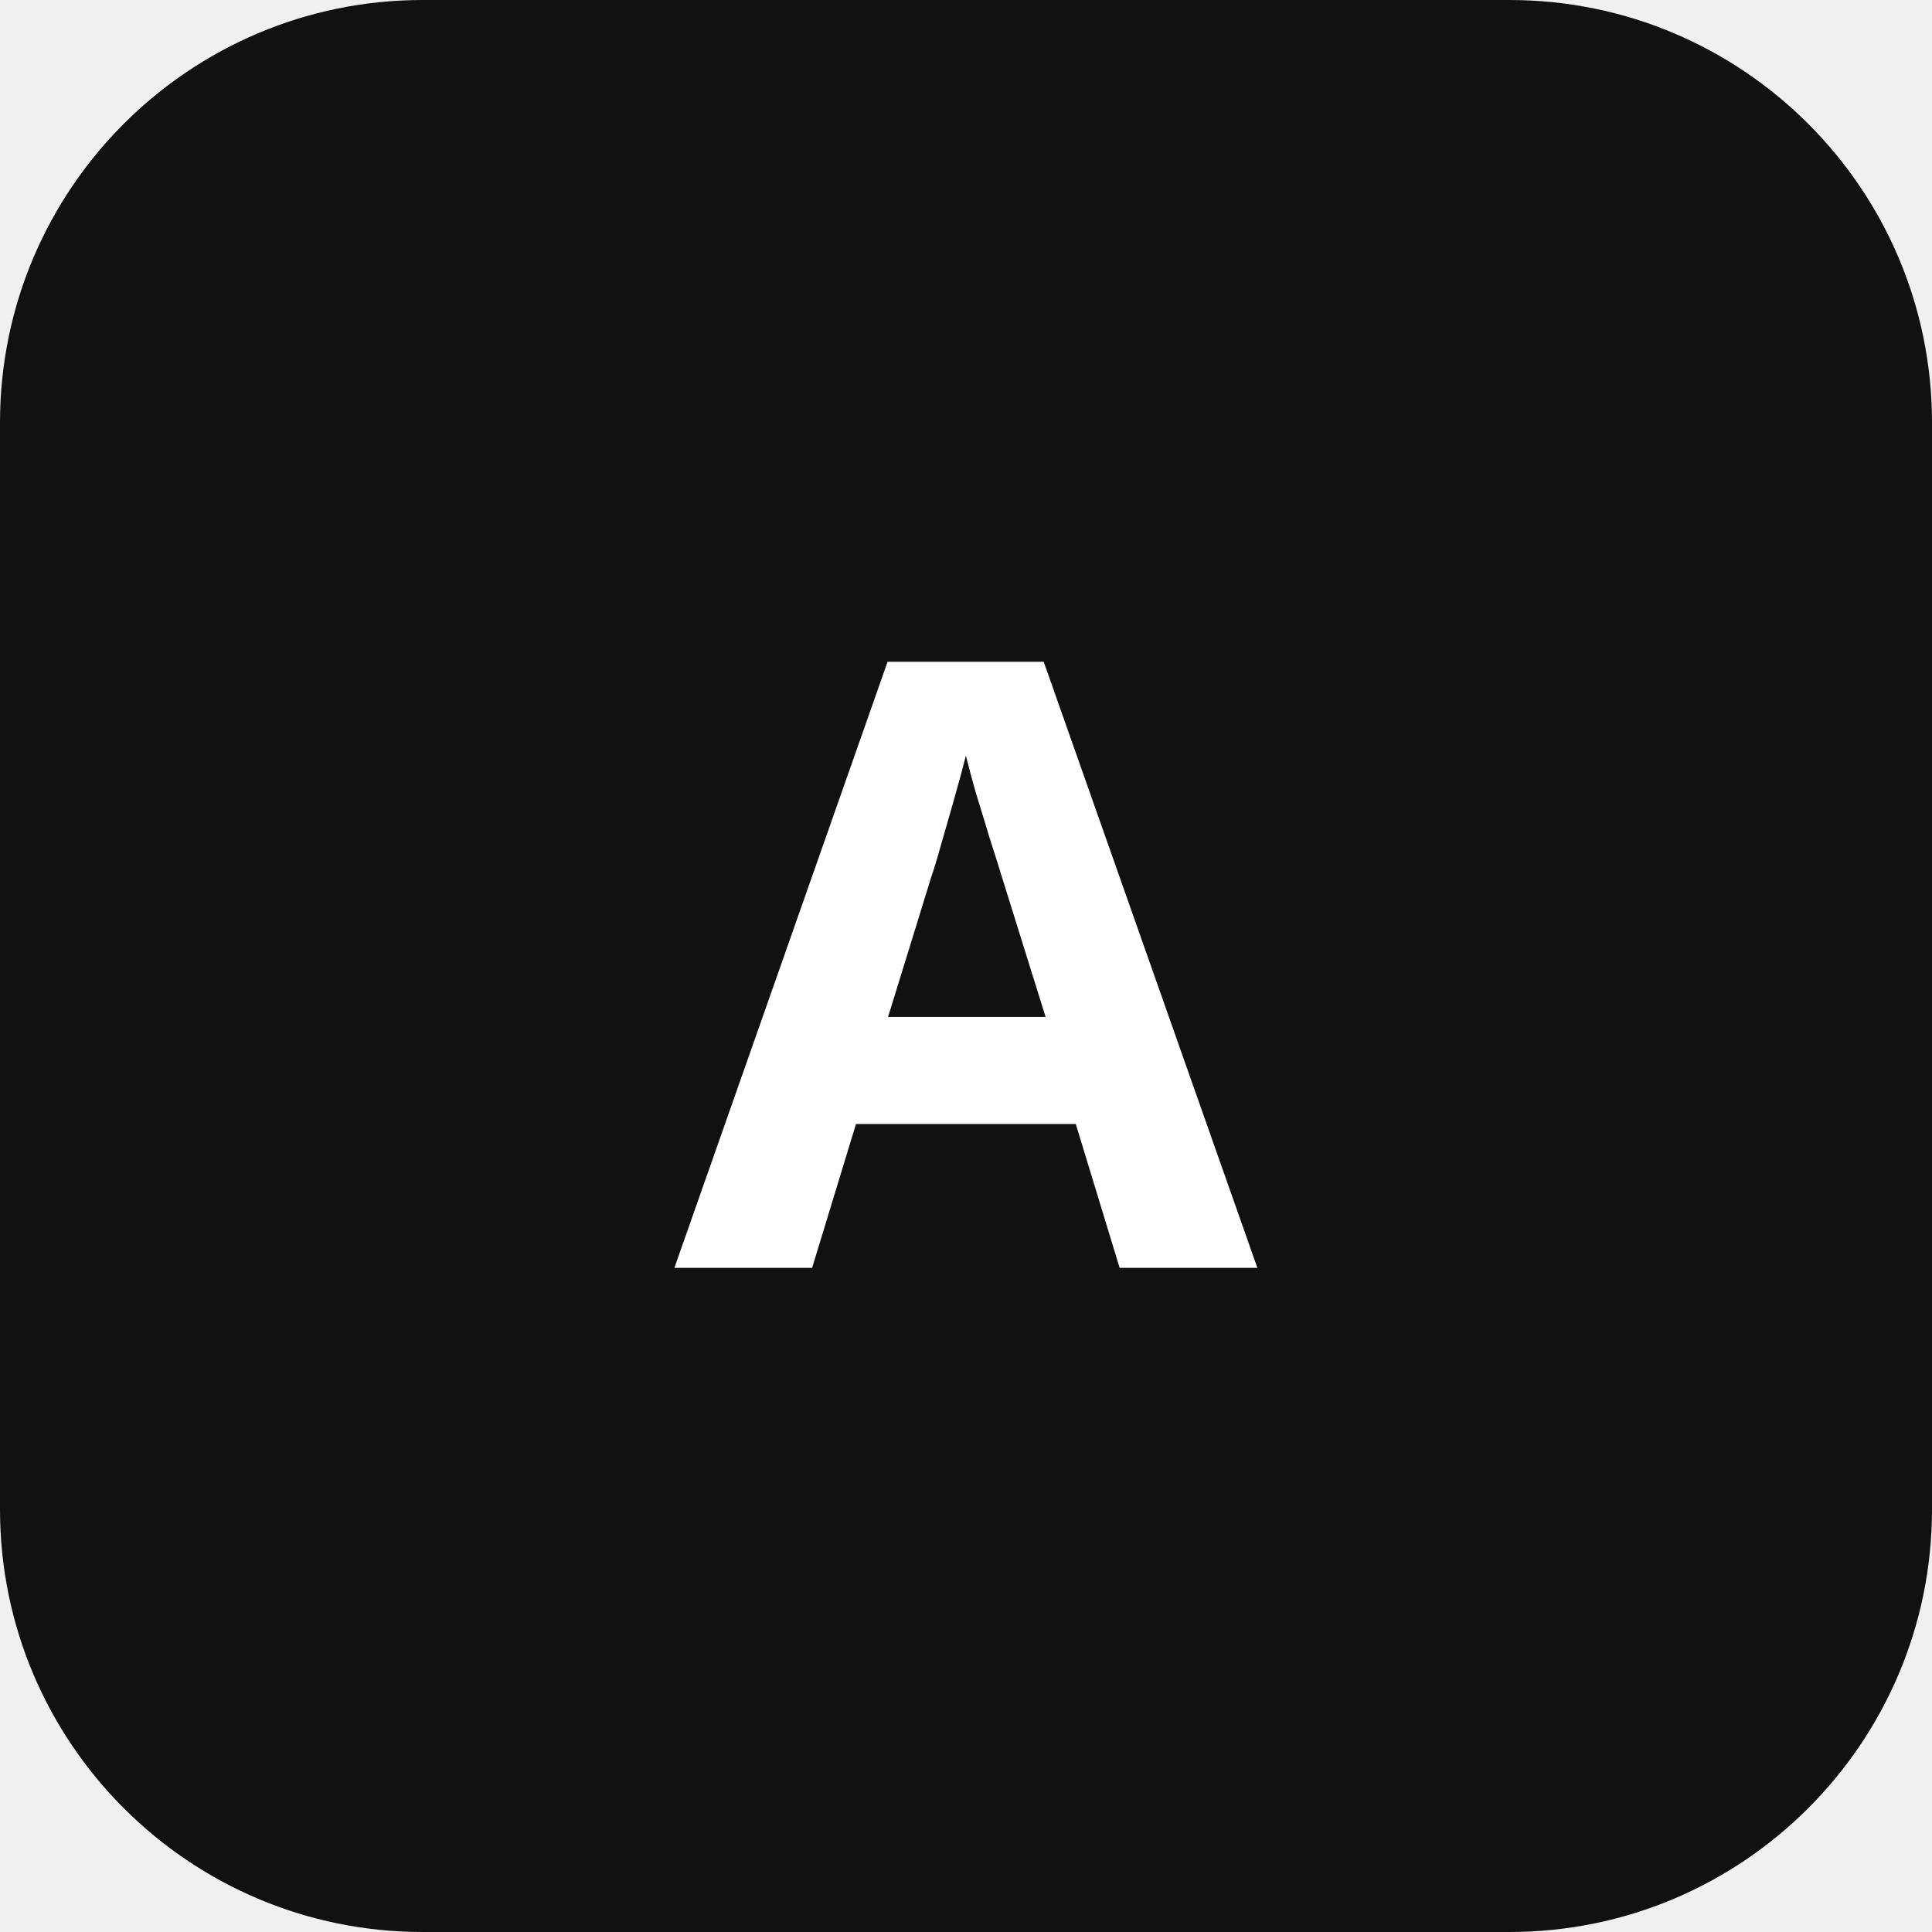
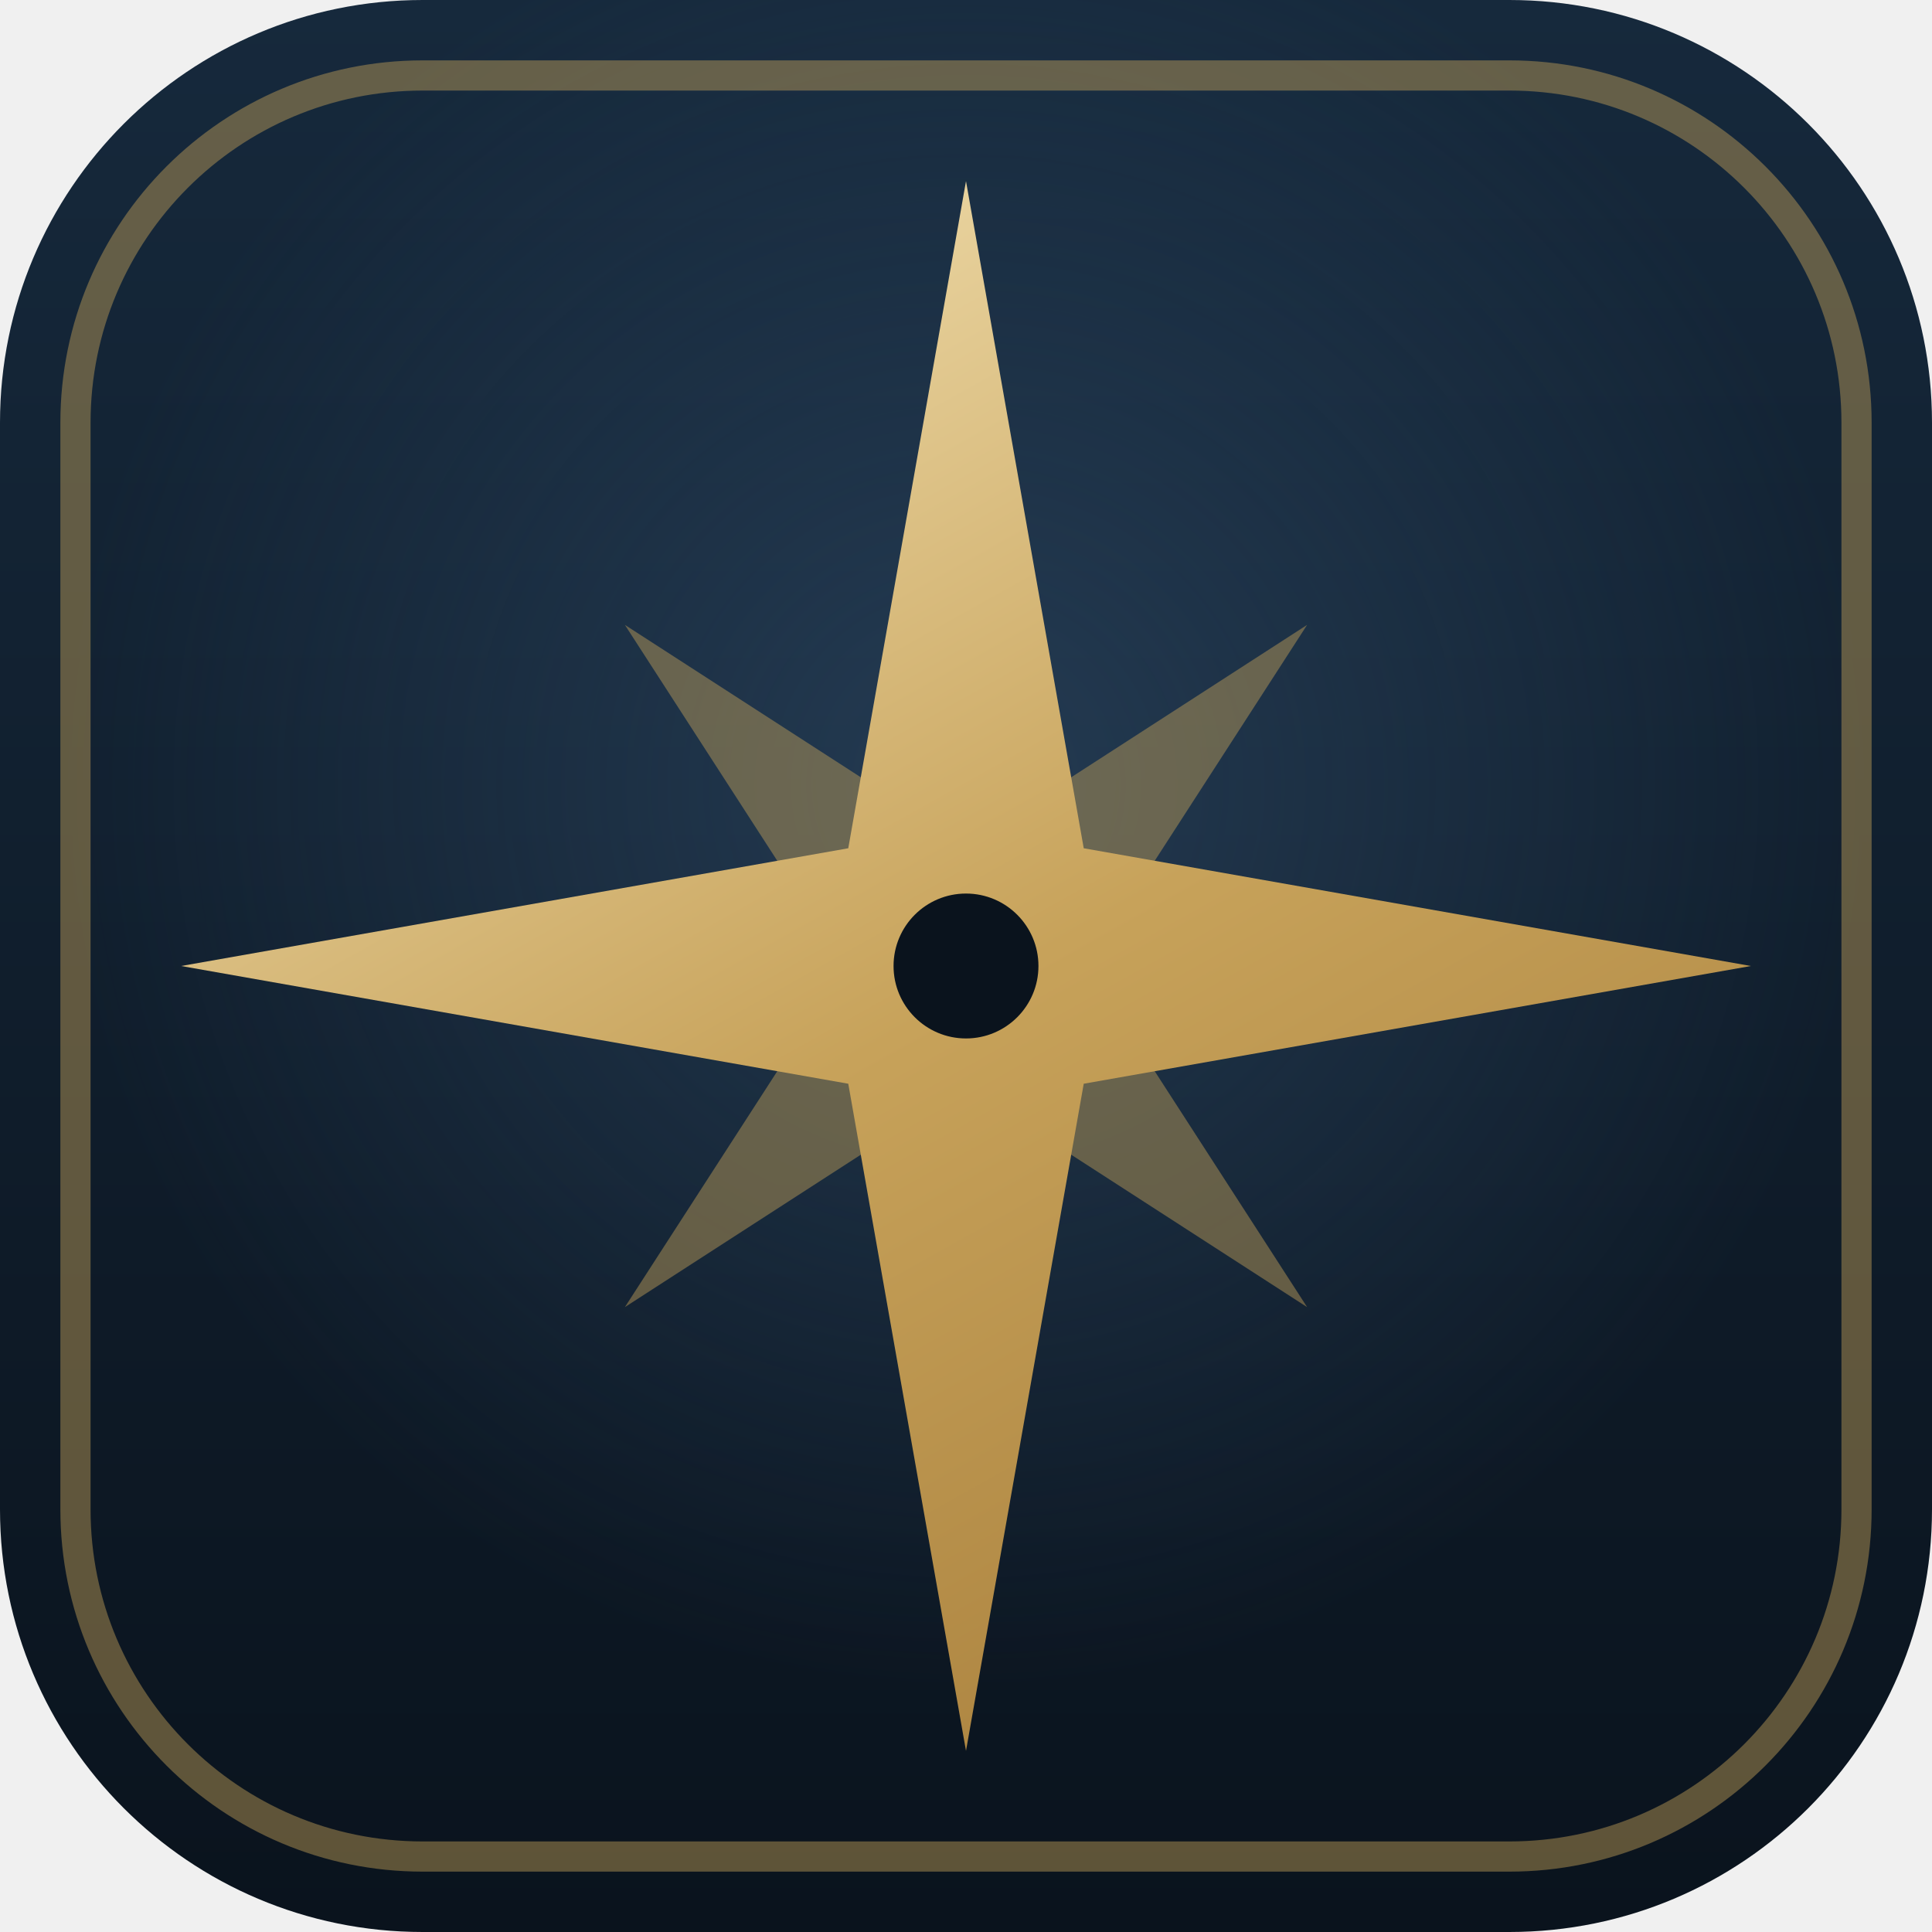
<svg xmlns="http://www.w3.org/2000/svg" viewBox="0 0 64 64" fill="none">
-   <rect width="64" height="64" rx="14" fill="#111" />
-   <text x="32" y="42" text-anchor="middle" fill="#fff" font-family="system-ui,sans-serif" font-size="28" font-weight="700">A</text>
+   <defs>
+     <linearGradient id="bg" x1="0" y1="0" x2="0" y2="64" gradientUnits="userSpaceOnUse">
+       <stop offset="0" stop-color="#16293c" />
+       <stop offset="1" stop-color="#0a131d" />
+     </linearGradient>
+     <linearGradient id="brass" x1="18" y1="8" x2="46" y2="58" gradientUnits="userSpaceOnUse">
+       <stop offset="0" stop-color="#efdcab" />
+       <stop offset="0.5" stop-color="#c7a25a" />
+       <stop offset="1" stop-color="#a87f3c" />
+     </linearGradient>
+     <radialGradient id="glow" cx="32" cy="26" r="30" gradientUnits="userSpaceOnUse">
+       <stop offset="0" stop-color="#33506e" stop-opacity="0.55" />
+       <stop offset="1" stop-color="#33506e" stop-opacity="0" />
+     </radialGradient>
+   </defs>
+   <rect width="64" height="64" rx="14" fill="url(#bg)" />
+   <rect width="64" height="64" rx="14" fill="url(#glow)" />
+   <rect x="2.5" y="2.5" width="59" height="59" rx="11.5" fill="none" stroke="#c7a25a" stroke-opacity="0.45" stroke-width="1" />
+   <path d="M32 28 L43.3 20.7 L36 32 L43.3 43.3 L32 36 L20.7 43.3 L28 32 L20.7 20.7 Z" fill="#c7a25a" fill-opacity="0.45" />
+   <path d="M32 6 L35.9 28.1 L58 32 L35.9 35.9 L32 58 L28.1 35.9 L6 32 L28.1 28.1 Z" fill="url(#brass)" />
+   <circle cx="32" cy="32" r="2.4" fill="#0a131d" />
</svg>
